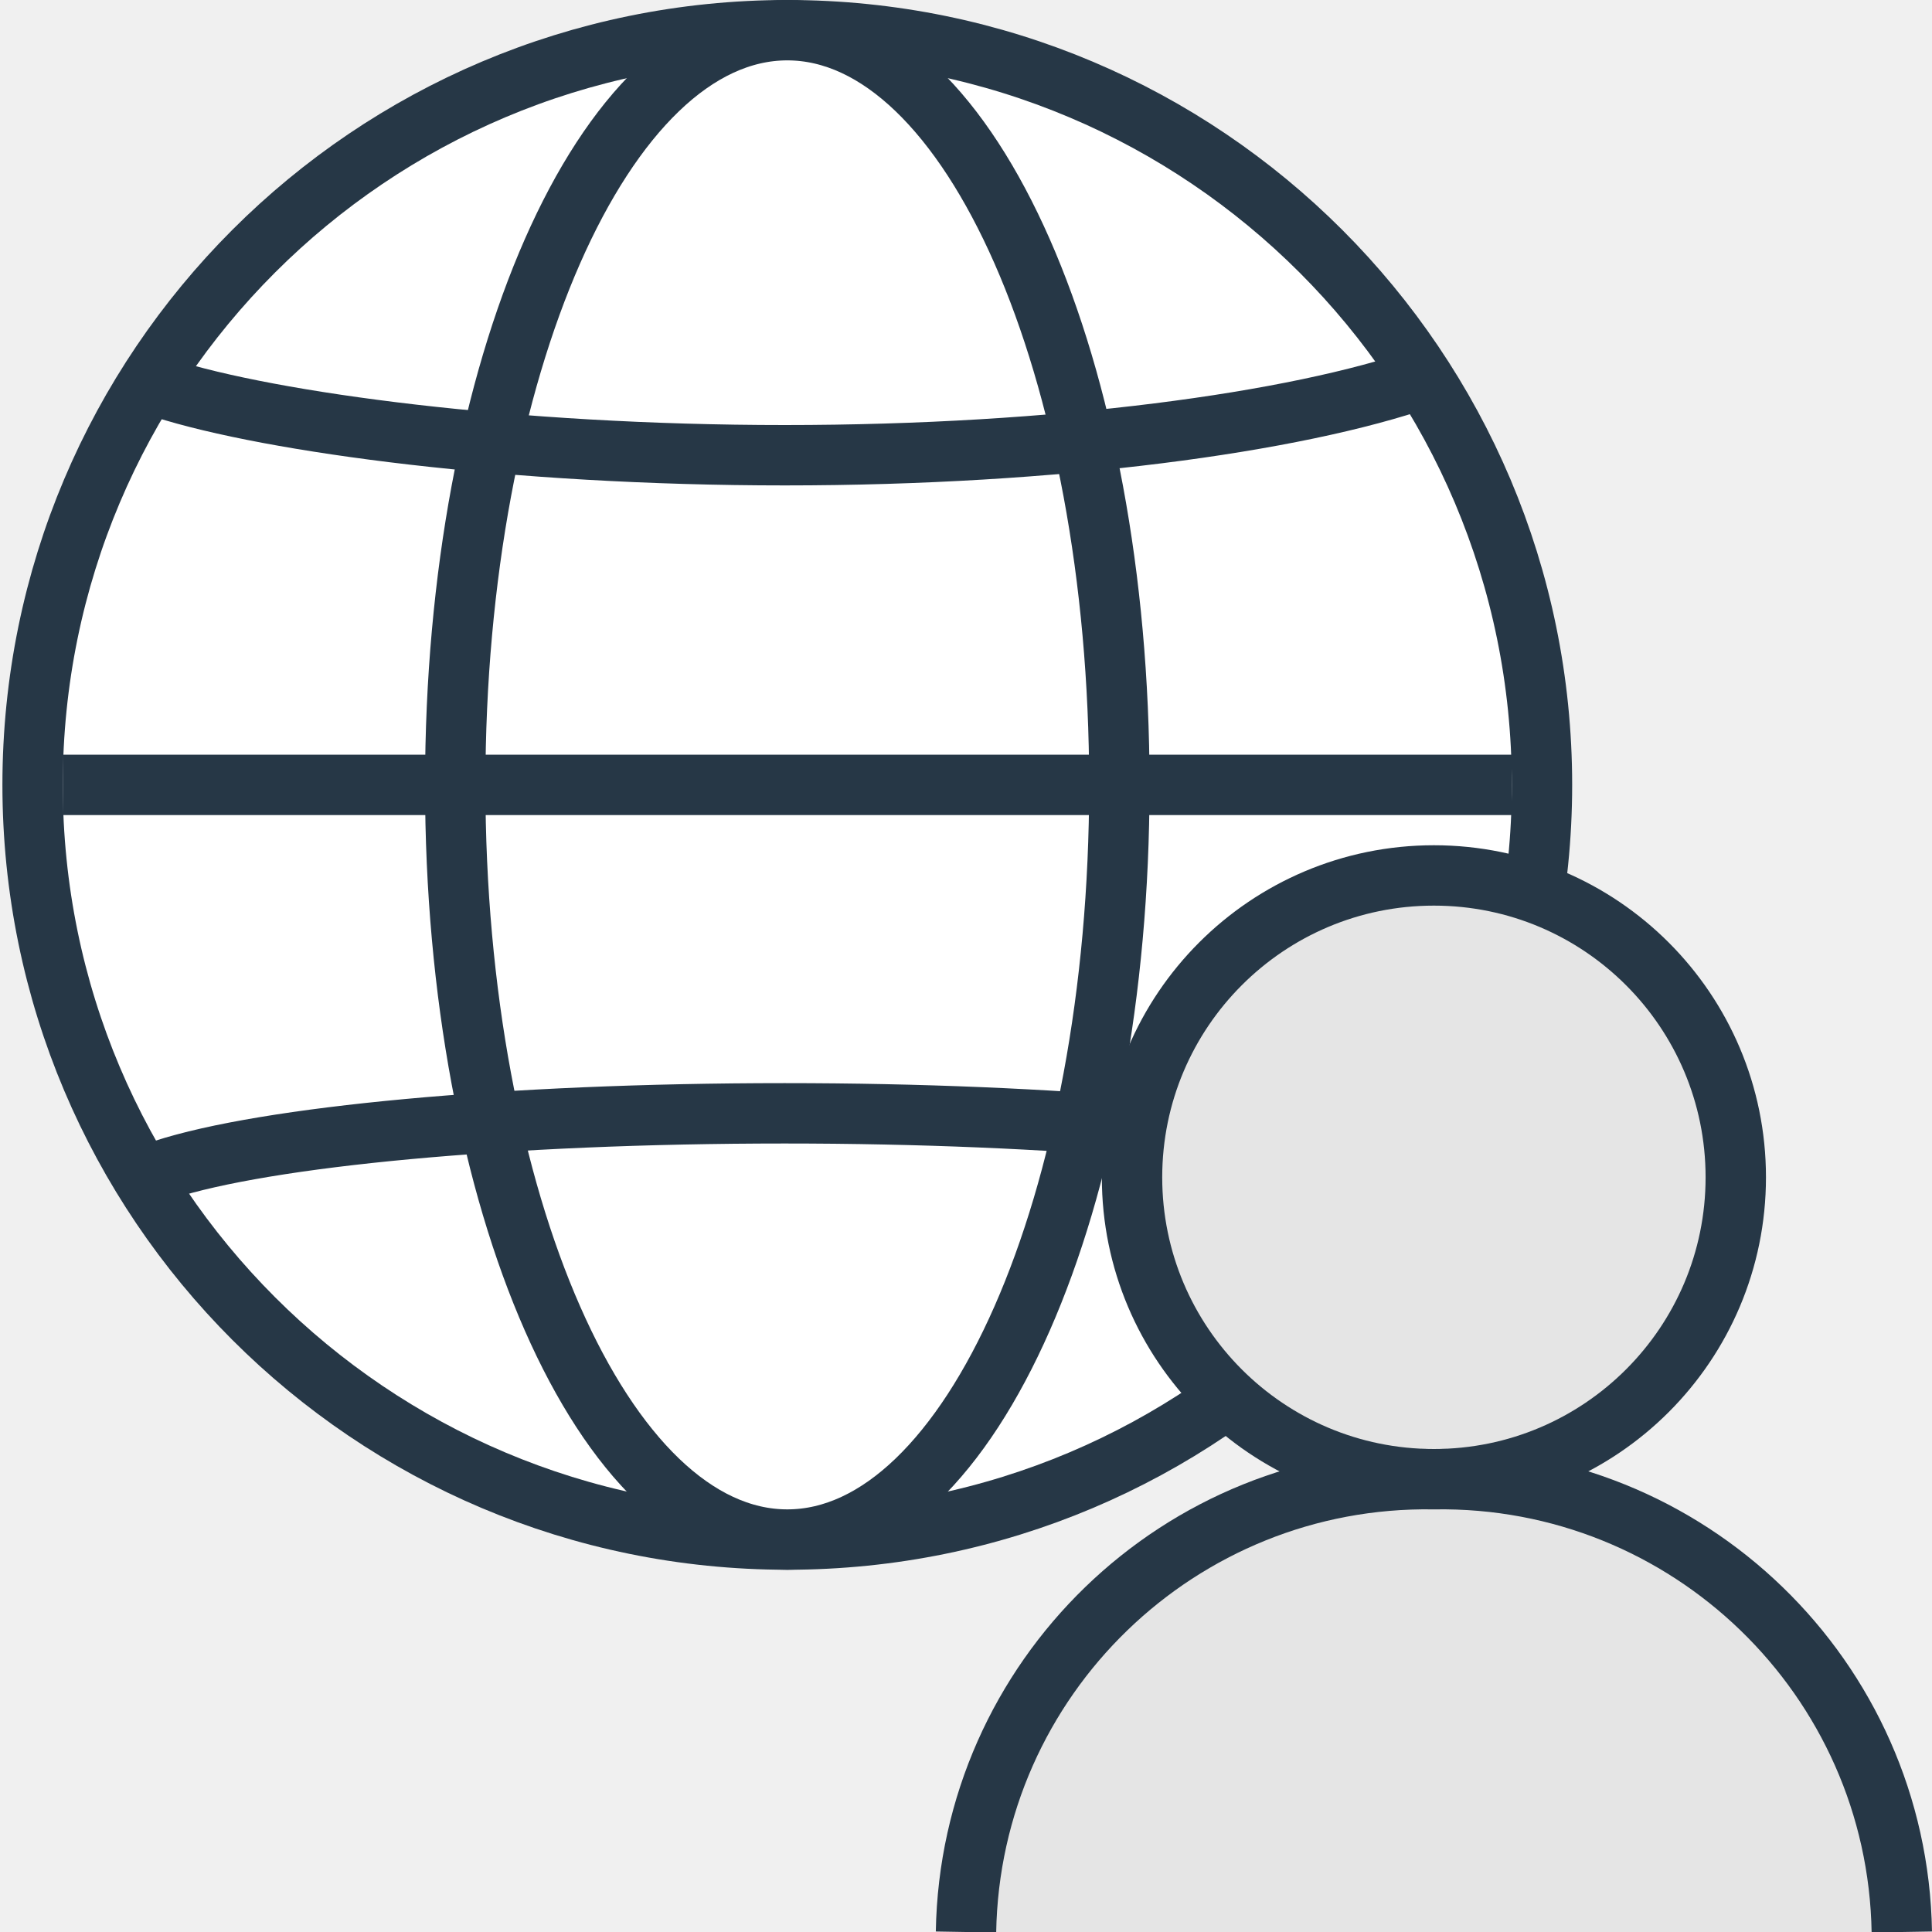
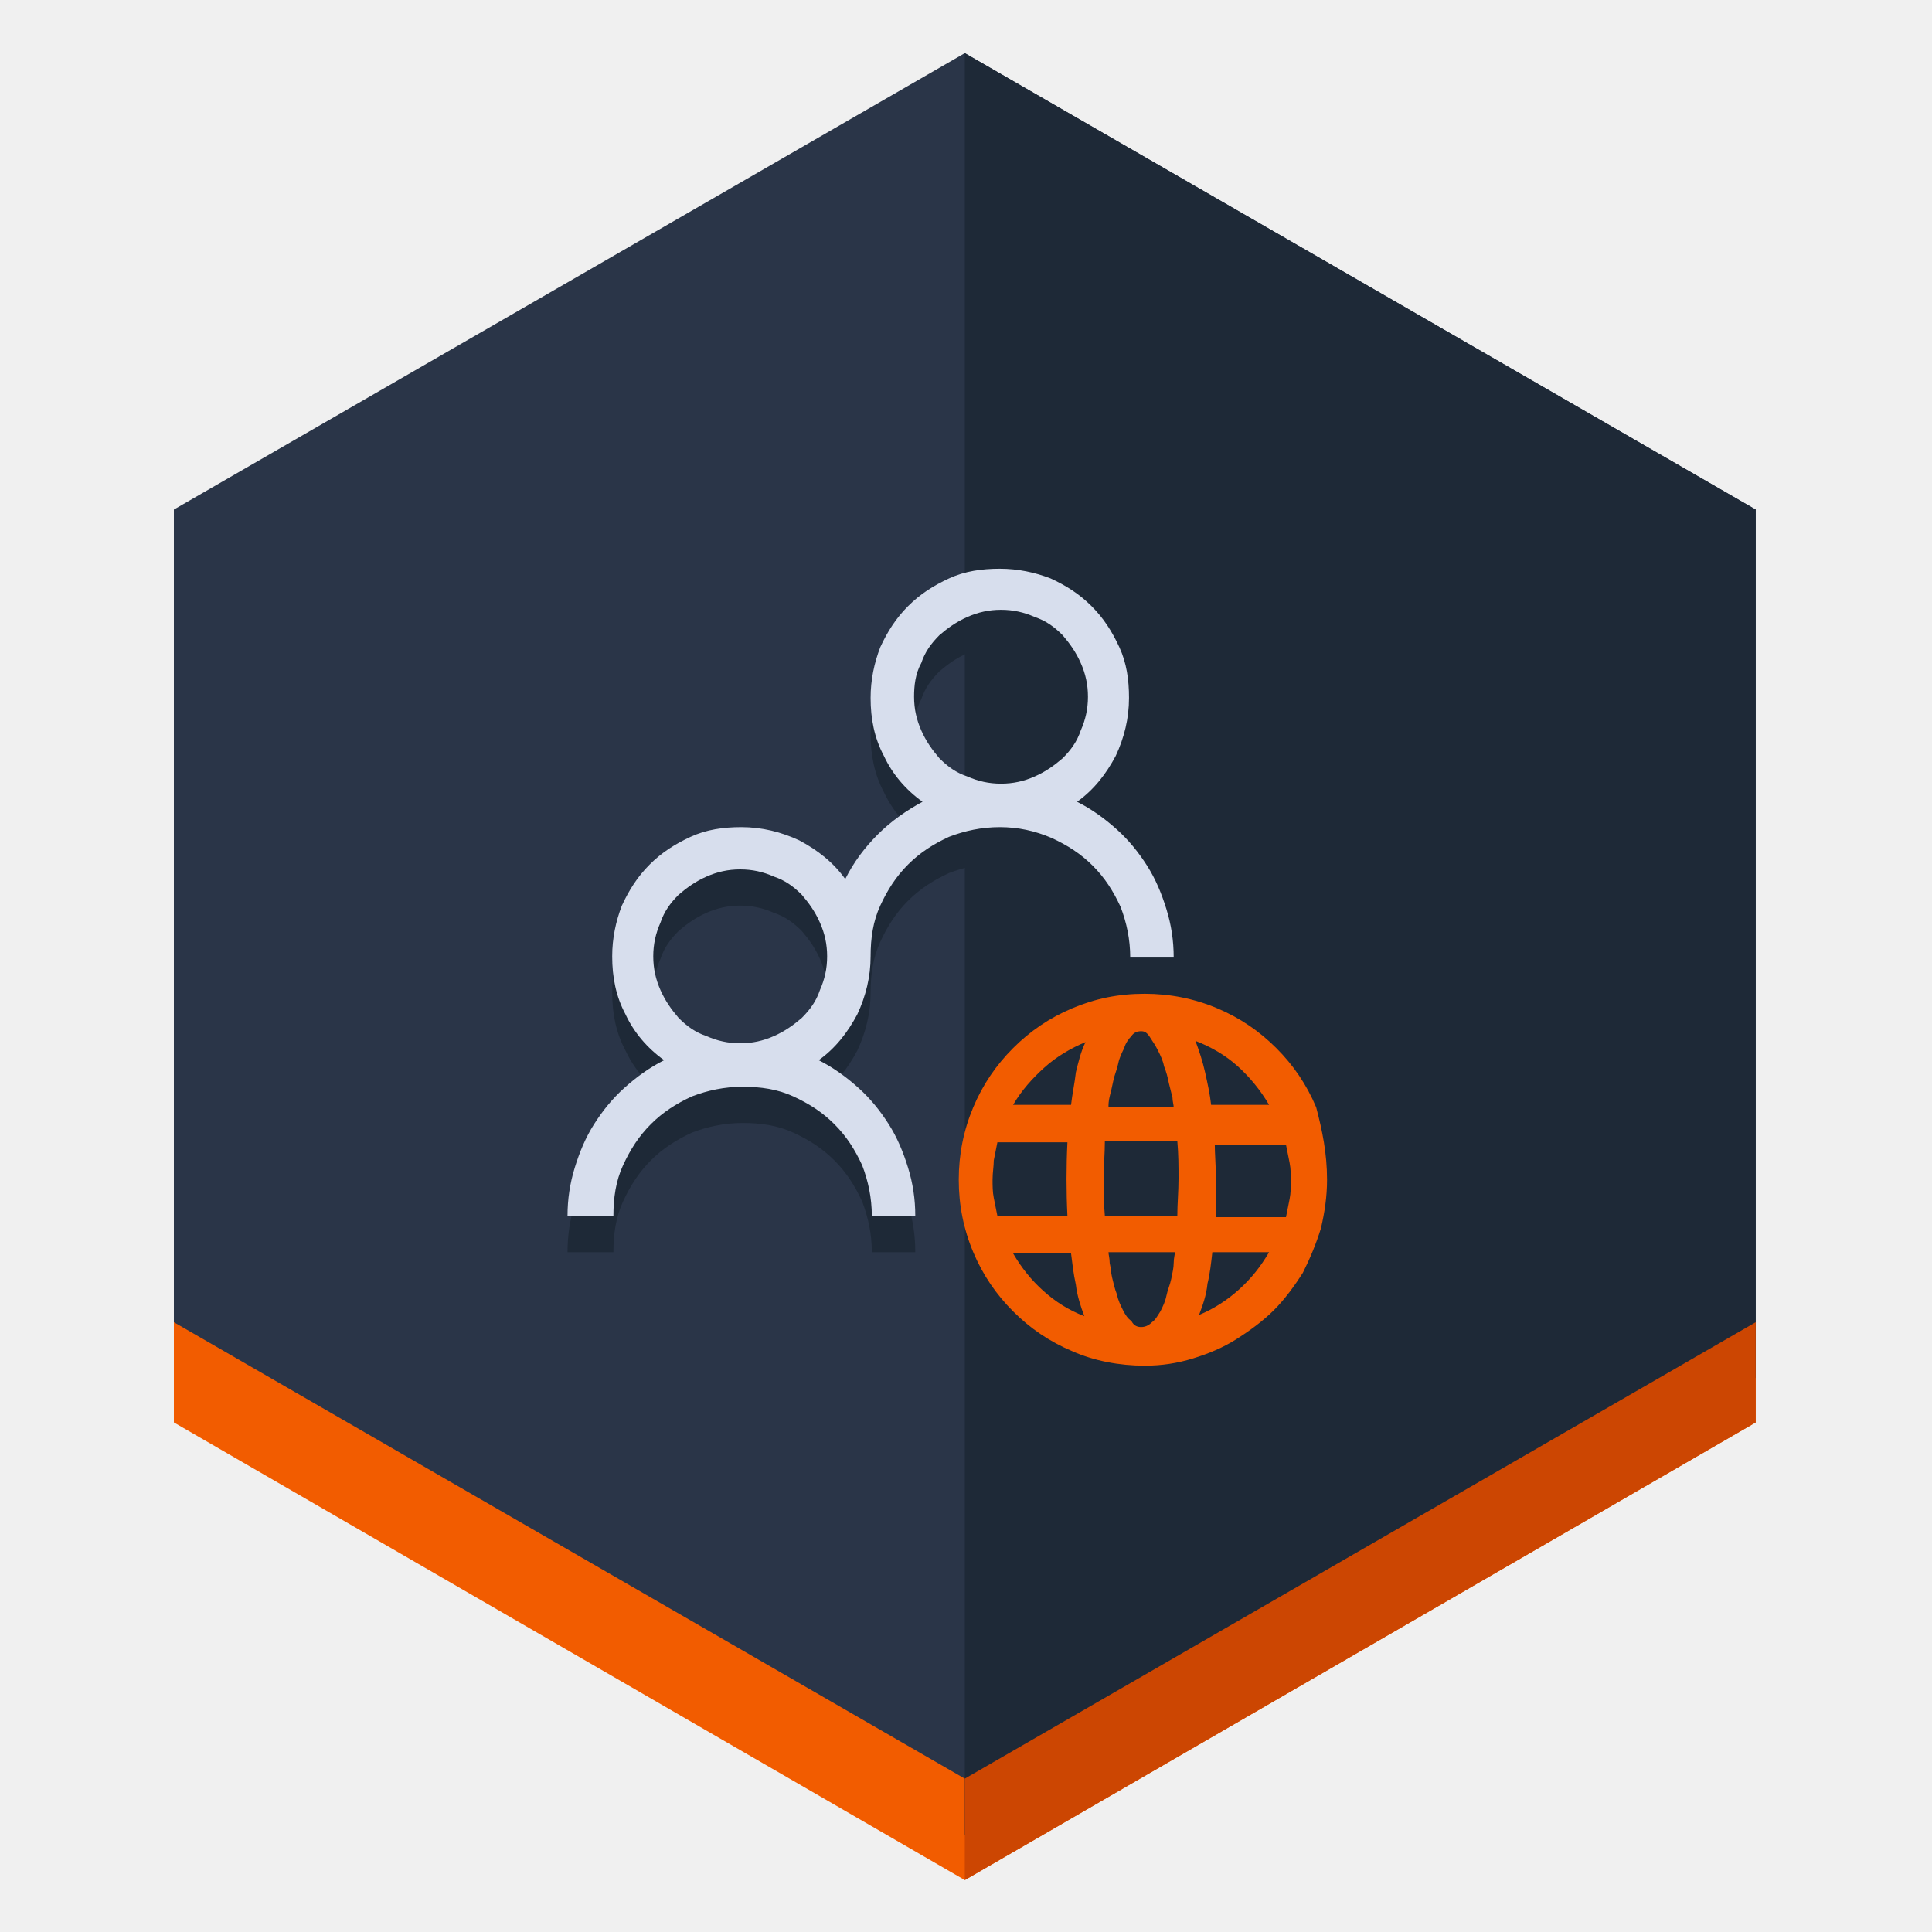
- <svg xmlns="http://www.w3.org/2000/svg" id="ICONS-64x" viewBox="0 0 64 64">
-   <defs>
-     <style>
-       .cls-1 {
-         fill: #fff;
-       }
- 
-       .cls-1, .cls-2, .cls-3 {
-         stroke: #263746;
-         stroke-miterlimit: 10;
-         stroke-width: 2px;
-       }
- 
-       .cls-2 {
-         fill: none;
-       }
- 
-       .cls-3 {
-         fill: #e5e5e5;
-       }
-     </style>
-   </defs>
+ <svg xmlns="http://www.w3.org/2000/svg" version="1.1" id="Layer_1" x="0px" y="0px" viewBox="0 0 160 160" style="enable-background:new 0 0 160 160;" xml:space="preserve">
+   <style type="text/css">
+ 	.st0{fill:#2A3548;}
+ 	.st1{fill:#F25C00;}
+ 	.st2{fill:#1E2937;}
+ 	.st3{fill:#CC4602;}
+ 	.st4{fill:#D7DEED;}
+ </style>
  <g>
-     <circle class="cls-1" cx="26.08" cy="26" r="25" />
-     <ellipse class="cls-1" cx="26.08" cy="26" rx="11" ry="25" />
-     <path class="cls-2" d="M47.16,12.52C42.91,14,35,15.08,26,15.08S9,14,5.42,12.86" />
-     <path class="cls-2" d="M5.42,38.75c3.39-1.1,11.32-1.87,20.57-1.87,9,0,16.79.74,20.31,1.79" />
-     <line class="cls-2" x1="2.08" y1="26" x2="50.08" y2="26" />
+     <g>
+       <polygon class="st0" points="145.4,114.1 145.4,42.2 79.9,4.4 14.4,42.2 14.4,114.1 79.9,152   " />
+       <polygon class="st1" points="14.4,109.5 79.9,147.3 145.4,109.5 145.4,117.8 79.9,155.7 14.4,117.8   " />
+       <polygon class="st2" points="145.4,114.1 145.4,42.2 79.9,4.4 79.9,152   " />
+       <polygon class="st3" points="145.4,117.8 145.4,109.5 79.9,147.3 79.9,155.7   " />
+     </g>
  </g>
  <g>
-     <circle class="cls-3" cx="47.5" cy="39" r="10" />
-     <path class="cls-3" d="M32,64A15.26,15.26,0,0,1,47.5,49,15.26,15.26,0,0,1,63,64" />
+     <g>
+       <path class="st2" d="M61.3,89.4c1,0,1.9-0.2,2.8-0.6c0.9-0.4,1.6-0.9,2.3-1.5c0.7-0.7,1.2-1.4,1.5-2.3c0.4-0.9,0.6-1.8,0.6-2.8    c0-1-0.2-1.9-0.6-2.8c-0.4-0.9-0.9-1.6-1.5-2.3c-0.7-0.7-1.4-1.2-2.3-1.5c-0.9-0.4-1.8-0.6-2.8-0.6c-1,0-1.9,0.2-2.8,0.6    c-0.9,0.4-1.6,0.9-2.3,1.5c-0.7,0.7-1.2,1.4-1.5,2.3c-0.4,0.9-0.6,1.8-0.6,2.8c0,1,0.2,1.9,0.6,2.8c0.4,0.9,0.9,1.6,1.5,2.3    c0.7,0.7,1.4,1.2,2.3,1.5C59.4,89.2,60.3,89.4,61.3,89.4z M75.7,60.7c0,1,0.2,1.9,0.6,2.8c0.4,0.9,0.9,1.6,1.5,2.3    c0.7,0.7,1.4,1.2,2.3,1.5c0.9,0.4,1.8,0.6,2.8,0.6c1,0,1.9-0.2,2.8-0.6c0.9-0.4,1.6-0.9,2.3-1.5c0.7-0.7,1.2-1.4,1.5-2.3    c0.4-0.9,0.6-1.8,0.6-2.8c0-1-0.2-1.9-0.6-2.8c-0.4-0.9-0.9-1.6-1.5-2.3c-0.7-0.7-1.4-1.2-2.3-1.5c-0.9-0.4-1.8-0.6-2.8-0.6    c-1,0-1.9,0.2-2.8,0.6c-0.9,0.4-1.6,0.9-2.3,1.5c-0.7,0.7-1.2,1.4-1.5,2.3C75.8,58.8,75.7,59.8,75.7,60.7z M82.8,71.5    c-1.5,0-2.9,0.3-4.2,0.8c-1.3,0.6-2.4,1.3-3.4,2.3c-1,1-1.7,2.1-2.3,3.4c-0.6,1.3-0.8,2.7-0.8,4.2c0,1.7-0.4,3.3-1.1,4.8    c-0.8,1.5-1.8,2.8-3.2,3.8c1.2,0.6,2.3,1.4,3.3,2.3c1,0.9,1.8,1.9,2.5,3c0.7,1.1,1.2,2.3,1.6,3.6c0.4,1.3,0.6,2.6,0.6,4h-3.6    c0-1.5-0.3-2.9-0.8-4.2c-0.6-1.3-1.3-2.4-2.3-3.4c-1-1-2.1-1.7-3.4-2.3c-1.3-0.6-2.7-0.8-4.2-0.8c-1.5,0-2.9,0.3-4.2,0.8    c-1.3,0.6-2.4,1.3-3.4,2.3c-1,1-1.7,2.1-2.3,3.4c-0.6,1.3-0.8,2.7-0.8,4.2H47c0-1.4,0.2-2.7,0.6-4c0.4-1.3,0.9-2.5,1.6-3.6    c0.7-1.1,1.5-2.1,2.5-3c1-0.9,2.1-1.7,3.3-2.3c-1.4-1-2.5-2.3-3.2-3.8c-0.8-1.5-1.1-3.1-1.1-4.8c0-1.5,0.3-2.9,0.8-4.2    c0.6-1.3,1.3-2.4,2.3-3.4c1-1,2.1-1.7,3.4-2.3c1.3-0.6,2.7-0.8,4.2-0.8c1.7,0,3.3,0.4,4.8,1.1c1.5,0.8,2.8,1.8,3.8,3.2    c0.7-1.4,1.6-2.6,2.7-3.7c1.1-1.1,2.4-2,3.7-2.7c-1.4-1-2.5-2.3-3.2-3.8c-0.8-1.5-1.1-3.1-1.1-4.8c0-1.5,0.3-2.9,0.8-4.2    c0.6-1.3,1.3-2.4,2.3-3.4c1-1,2.1-1.7,3.4-2.3c1.3-0.6,2.7-0.8,4.2-0.8c1.5,0,2.9,0.3,4.2,0.8c1.3,0.6,2.4,1.3,3.4,2.3    c1,1,1.7,2.1,2.3,3.4c0.6,1.3,0.8,2.7,0.8,4.2c0,1.7-0.4,3.3-1.1,4.8c-0.8,1.5-1.8,2.8-3.2,3.8c1.2,0.6,2.3,1.4,3.3,2.3    c1,0.9,1.8,1.9,2.5,3c0.7,1.1,1.2,2.3,1.6,3.6c0.4,1.3,0.6,2.6,0.6,4h-3.6c0-1.5-0.3-2.9-0.8-4.2c-0.6-1.3-1.3-2.4-2.3-3.4    c-1-1-2.1-1.7-3.4-2.3C85.7,71.8,84.3,71.5,82.8,71.5z" />
+     </g>
+   </g>
+   <g>
+     <g>
+       <path class="st1" d="M109.9,97.7c0,1.4-0.2,2.7-0.5,4c-0.4,1.3-0.9,2.5-1.5,3.7c-0.7,1.1-1.5,2.2-2.4,3.1c-0.9,0.9-2,1.7-3.1,2.4    c-1.1,0.7-2.3,1.2-3.6,1.6c-1.3,0.4-2.6,0.6-4,0.6c-2.1,0-4.2-0.4-6-1.2c-1.9-0.8-3.5-1.9-4.9-3.3c-1.4-1.4-2.5-3-3.3-4.9    c-0.8-1.9-1.2-3.9-1.2-6c0-2.1,0.4-4.1,1.2-6c0.8-1.9,1.9-3.5,3.3-4.9c1.4-1.4,3-2.5,4.9-3.3c1.9-0.8,3.8-1.2,6-1.2    c2.1,0,4.1,0.4,6,1.2c1.9,0.8,3.5,1.9,4.9,3.3c1.4,1.4,2.5,3,3.3,4.9C109.5,93.6,109.9,95.5,109.9,97.7z M82.2,97.7    c0,0.5,0,1,0.1,1.5c0.1,0.5,0.2,1,0.3,1.5h5.8c-0.1-2-0.1-4.1,0-6.1h-5.8c-0.1,0.5-0.2,1-0.3,1.5C82.3,96.6,82.2,97.1,82.2,97.7z     M89.9,86.3c-1.2,0.5-2.4,1.2-3.4,2.1s-1.9,1.9-2.6,3.1h4.8c0.1-0.9,0.3-1.8,0.4-2.7C89.3,88,89.5,87.1,89.9,86.3z M83.9,103.8    c0.7,1.2,1.5,2.2,2.5,3.1c1,0.9,2.1,1.6,3.4,2.1c-0.3-0.8-0.6-1.7-0.7-2.6c-0.2-0.9-0.3-1.8-0.4-2.6H83.9z M97.5,100.7    c0-1,0.1-2,0.1-3.1c0-1,0-2-0.1-3.1h-6c0,1-0.1,2.1-0.1,3.1c0,1,0,2,0.1,3.1H97.5z M94.5,109.9c0.3,0,0.6-0.1,0.9-0.4    c0.3-0.2,0.5-0.6,0.7-0.9c0.2-0.4,0.4-0.8,0.5-1.3c0.1-0.5,0.3-0.9,0.4-1.4c0.1-0.5,0.2-0.9,0.2-1.3c0-0.4,0.1-0.7,0.1-0.9h-5.5    c0,0.2,0.1,0.5,0.1,0.9c0.1,0.4,0.1,0.8,0.2,1.2c0.1,0.4,0.2,0.9,0.4,1.4c0.1,0.5,0.3,0.9,0.5,1.3c0.2,0.4,0.4,0.7,0.7,0.9    C93.9,109.8,94.2,109.9,94.5,109.9z M94.5,85.4c-0.3,0-0.6,0.1-0.8,0.4c-0.2,0.2-0.5,0.6-0.6,1c-0.2,0.4-0.4,0.8-0.5,1.3    c-0.1,0.5-0.3,0.9-0.4,1.4c-0.1,0.5-0.2,0.9-0.3,1.3c-0.1,0.4-0.1,0.7-0.1,0.9h5.4c0-0.2-0.1-0.5-0.1-0.8    c-0.1-0.4-0.2-0.8-0.3-1.2c-0.1-0.5-0.2-0.9-0.4-1.4c-0.1-0.5-0.3-0.9-0.5-1.3c-0.2-0.4-0.4-0.7-0.6-1    C95,85.5,94.8,85.4,94.5,85.4z M105.1,91.5c-0.7-1.2-1.6-2.3-2.6-3.2c-1-0.9-2.2-1.6-3.5-2.1c0.3,0.8,0.6,1.7,0.8,2.6    c0.2,0.9,0.4,1.8,0.5,2.7H105.1z M99.3,108.9c1.2-0.5,2.3-1.2,3.3-2.1c1-0.9,1.8-1.9,2.5-3.1h-4.7c-0.1,0.9-0.2,1.8-0.4,2.6    C99.9,107.3,99.6,108.1,99.3,108.9z M100.6,94.6c0,1,0.1,2,0.1,3.1c0,1,0,2,0,3.1h5.8c0.1-0.5,0.2-1,0.3-1.5    c0.1-0.5,0.1-1,0.1-1.5c0-0.5,0-1-0.1-1.5c-0.1-0.5-0.2-1-0.3-1.5H100.6z" />
+     </g>
+     <g>
+       <path class="st4" d="M61.3,86.4c1,0,1.9-0.2,2.8-0.6c0.9-0.4,1.6-0.9,2.3-1.5c0.7-0.7,1.2-1.4,1.5-2.3c0.4-0.9,0.6-1.8,0.6-2.8    c0-1-0.2-1.9-0.6-2.8c-0.4-0.9-0.9-1.6-1.5-2.3c-0.7-0.7-1.4-1.2-2.3-1.5c-0.9-0.4-1.8-0.6-2.8-0.6c-1,0-1.9,0.2-2.8,0.6    c-0.9,0.4-1.6,0.9-2.3,1.5c-0.7,0.7-1.2,1.4-1.5,2.3c-0.4,0.9-0.6,1.8-0.6,2.8c0,1,0.2,1.9,0.6,2.8c0.4,0.9,0.9,1.6,1.5,2.3    c0.7,0.7,1.4,1.2,2.3,1.5C59.4,86.2,60.3,86.4,61.3,86.4z M75.7,57.7c0,1,0.2,1.9,0.6,2.8c0.4,0.9,0.9,1.6,1.5,2.3    c0.7,0.7,1.4,1.2,2.3,1.5c0.9,0.4,1.8,0.6,2.8,0.6c1,0,1.9-0.2,2.8-0.6c0.9-0.4,1.6-0.9,2.3-1.5c0.7-0.7,1.2-1.4,1.5-2.3    c0.4-0.9,0.6-1.8,0.6-2.8c0-1-0.2-1.9-0.6-2.8c-0.4-0.9-0.9-1.6-1.5-2.3c-0.7-0.7-1.4-1.2-2.3-1.5c-0.9-0.4-1.8-0.6-2.8-0.6    c-1,0-1.9,0.2-2.8,0.6c-0.9,0.4-1.6,0.9-2.3,1.5c-0.7,0.7-1.2,1.4-1.5,2.3C75.8,55.8,75.7,56.8,75.7,57.7z M82.8,68.5    c-1.5,0-2.9,0.3-4.2,0.8c-1.3,0.6-2.4,1.3-3.4,2.3c-1,1-1.7,2.1-2.3,3.4c-0.6,1.3-0.8,2.7-0.8,4.2c0,1.7-0.4,3.3-1.1,4.8    c-0.8,1.5-1.8,2.8-3.2,3.8c1.2,0.6,2.3,1.4,3.3,2.3c1,0.9,1.8,1.9,2.5,3c0.7,1.1,1.2,2.3,1.6,3.6c0.4,1.3,0.6,2.6,0.6,4h-3.6    c0-1.5-0.3-2.9-0.8-4.2c-0.6-1.3-1.3-2.4-2.3-3.4c-1-1-2.1-1.7-3.4-2.3c-1.3-0.6-2.7-0.8-4.2-0.8c-1.5,0-2.9,0.3-4.2,0.8    c-1.3,0.6-2.4,1.3-3.4,2.3c-1,1-1.7,2.1-2.3,3.4c-0.6,1.3-0.8,2.7-0.8,4.2H47c0-1.4,0.2-2.7,0.6-4c0.4-1.3,0.9-2.5,1.6-3.6    c0.7-1.1,1.5-2.1,2.5-3c1-0.9,2.1-1.7,3.3-2.3c-1.4-1-2.5-2.3-3.2-3.8c-0.8-1.5-1.1-3.1-1.1-4.8c0-1.5,0.3-2.9,0.8-4.2    c0.6-1.3,1.3-2.4,2.3-3.4c1-1,2.1-1.7,3.4-2.3c1.3-0.6,2.7-0.8,4.2-0.8c1.7,0,3.3,0.4,4.8,1.1c1.5,0.8,2.8,1.8,3.8,3.2    c0.7-1.4,1.6-2.6,2.7-3.7c1.1-1.1,2.4-2,3.7-2.7c-1.4-1-2.5-2.3-3.2-3.8c-0.8-1.5-1.1-3.1-1.1-4.8c0-1.5,0.3-2.9,0.8-4.2    c0.6-1.3,1.3-2.4,2.3-3.4c1-1,2.1-1.7,3.4-2.3c1.3-0.6,2.7-0.8,4.2-0.8c1.5,0,2.9,0.3,4.2,0.8c1.3,0.6,2.4,1.3,3.4,2.3    c1,1,1.7,2.1,2.3,3.4c0.6,1.3,0.8,2.7,0.8,4.2c0,1.7-0.4,3.3-1.1,4.8c-0.8,1.5-1.8,2.8-3.2,3.8c1.2,0.6,2.3,1.4,3.3,2.3    c1,0.9,1.8,1.9,2.5,3c0.7,1.1,1.2,2.3,1.6,3.6c0.4,1.3,0.6,2.6,0.6,4h-3.6c0-1.5-0.3-2.9-0.8-4.2c-0.6-1.3-1.3-2.4-2.3-3.4    c-1-1-2.1-1.7-3.4-2.3C85.7,68.8,84.3,68.5,82.8,68.5z" />
+     </g>
  </g>
</svg>
